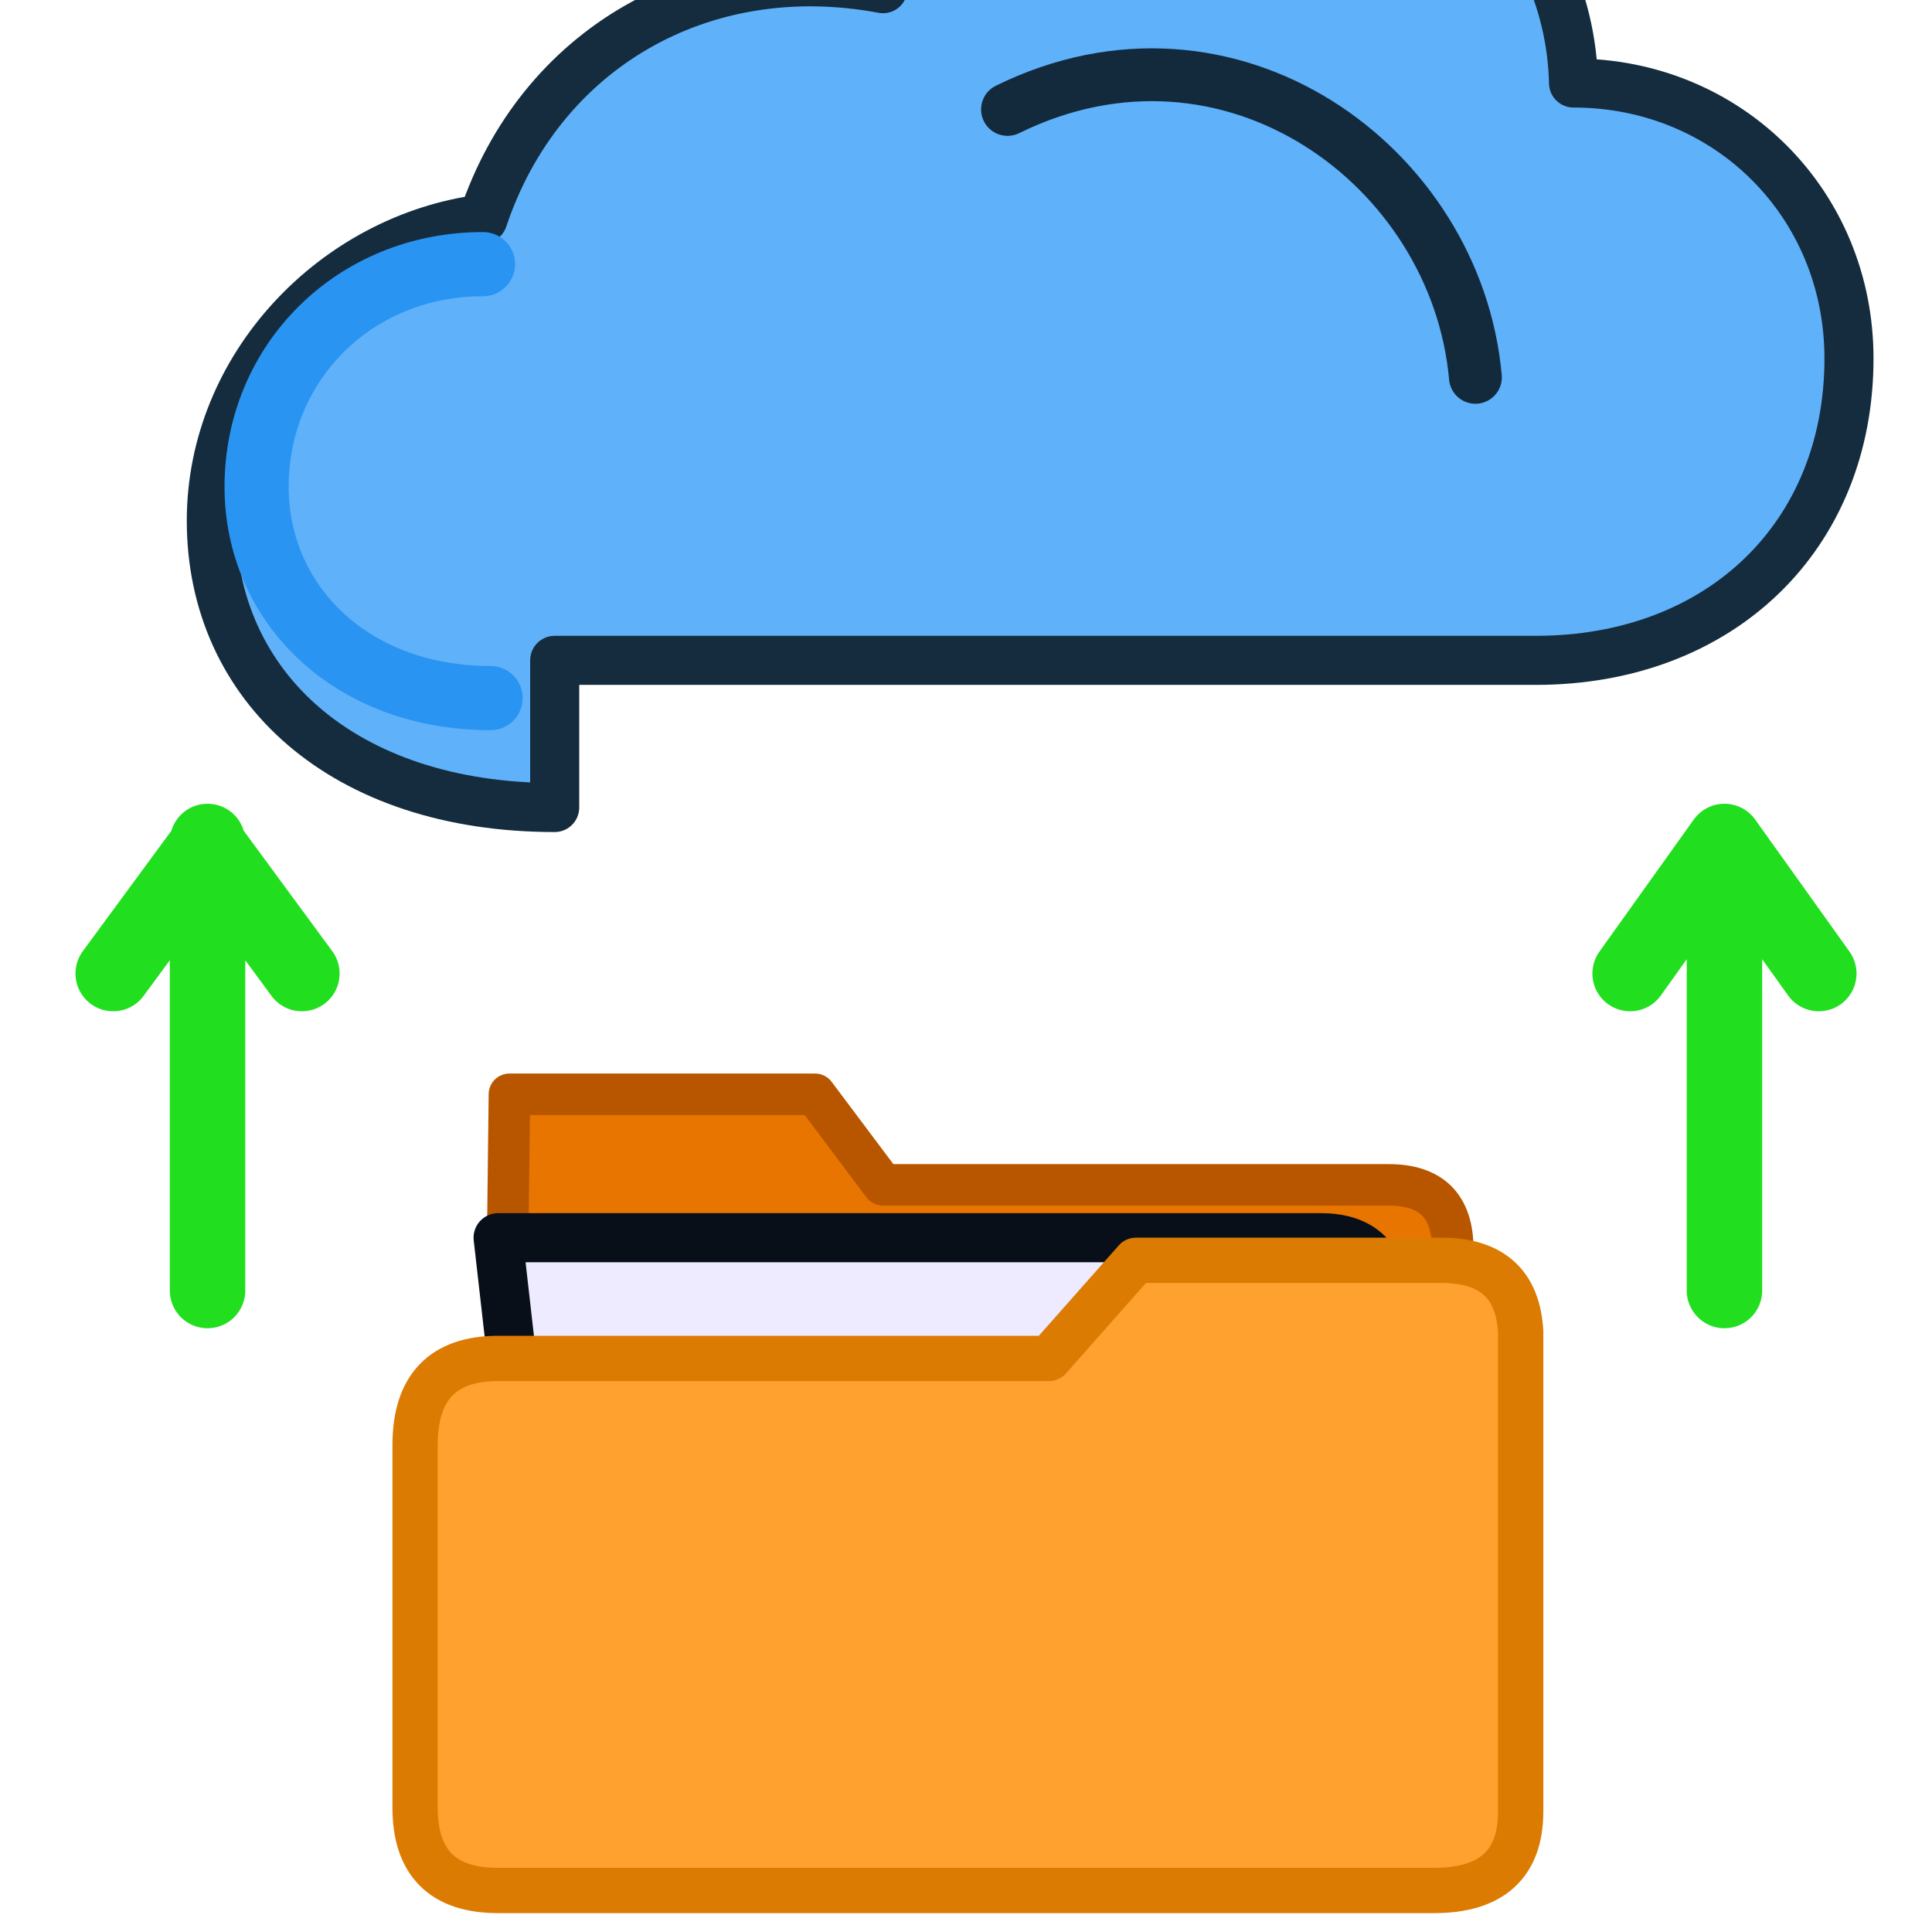
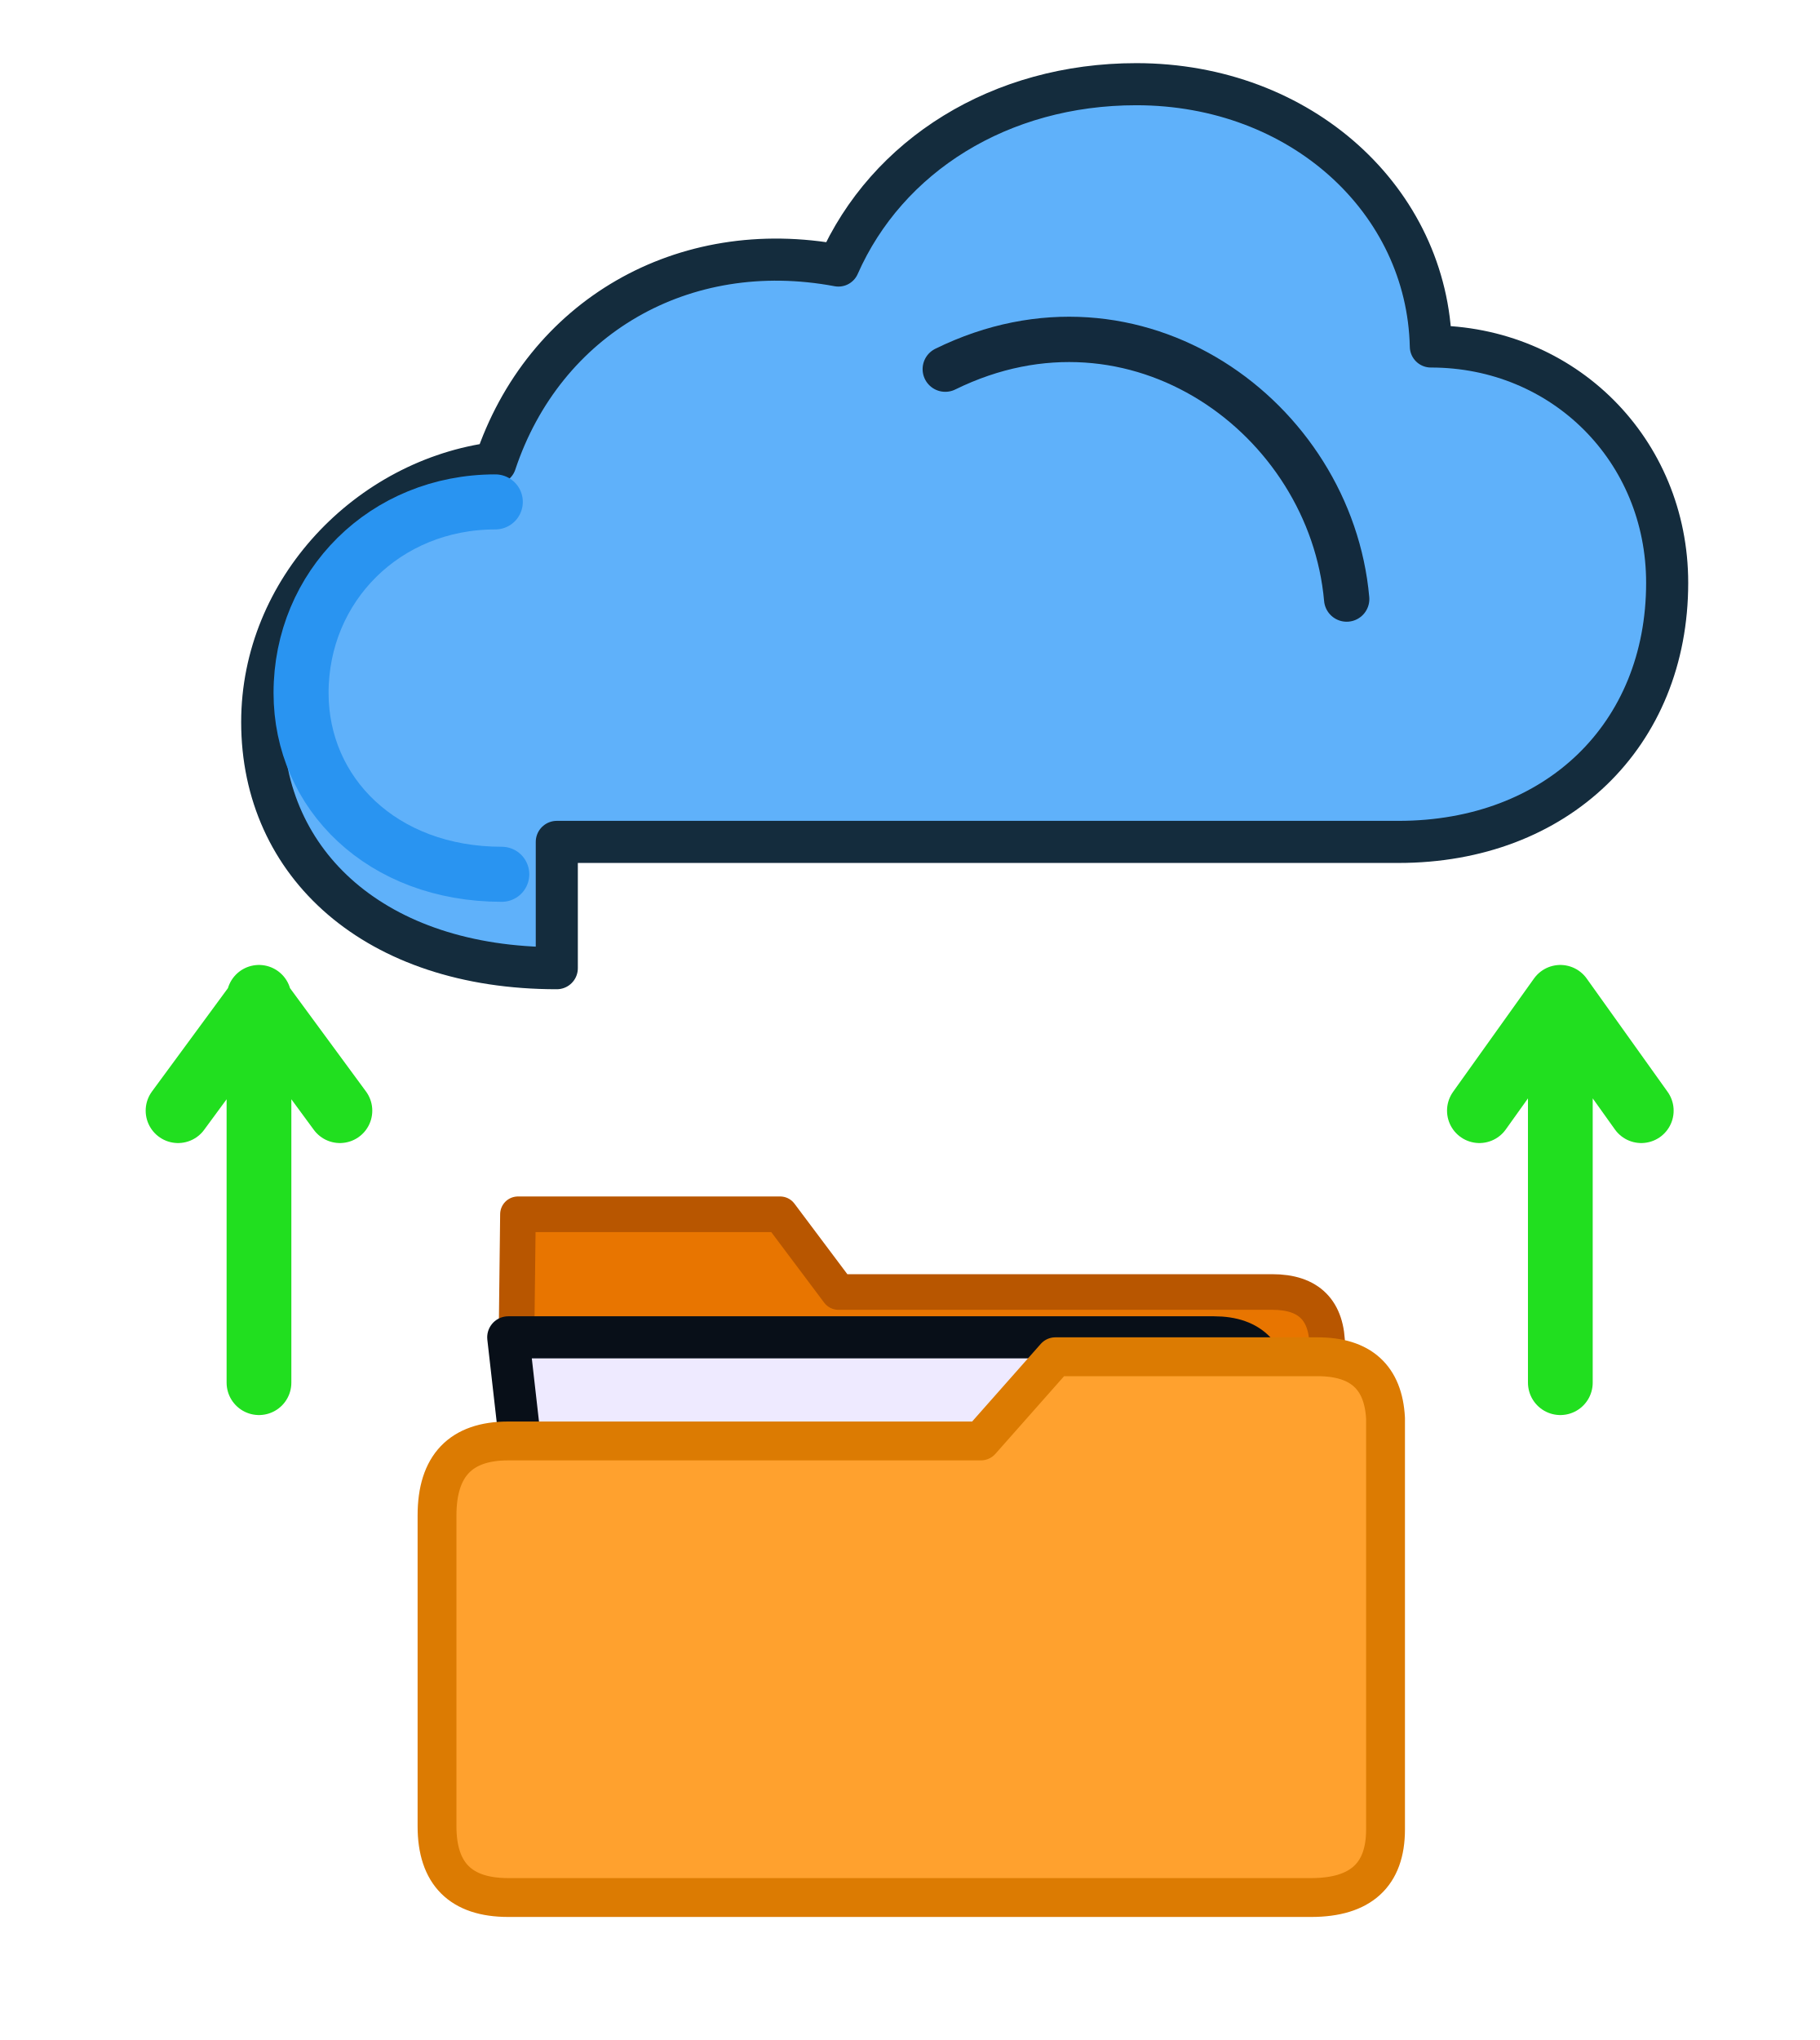
- <svg xmlns="http://www.w3.org/2000/svg" viewBox="0 0 512 512">
+ <svg xmlns="http://www.w3.org/2000/svg" viewBox="-25 -85 562 630">
  <g stroke-linecap="round" stroke-linejoin="round">
    <path d="M147 214c-56 0-91-32-91-76 0-41 33-75 72-80 15-45 58-70 106-61 15-34 50-56 92-56 51 0 90 36 91 81 41 0 73 32 73 73 0 47-34 80-83 80H147Z" fill="#5fb1fa" stroke="#142c3d" stroke-width="13" />
    <path d="M130 185c-37 0-62-25-62-56 0-33 26-59 60-59" stroke="#2994f1" stroke-width="17" fill="none" />
    <path d="M267 29c59-29 119 15 124 71" stroke="#132a3d" stroke-width="14" fill="none" />
    <path d="M55 342V223M30 258l25-34 25 34" fill="none" stroke="#21df1f" stroke-width="20" />
    <path d="M457 342V223m-25 35 25-35 25 35" fill="none" stroke="#21df1f" stroke-width="20" />
    <path d="M135 290h81l18 24h134q17 0 17 17v44H134Z" fill="#e87500" stroke="#b85600" stroke-width="11" />
    <path d="M132 328h218q17 0 17 18v26H137Z" fill="#eeeaff" stroke="#080f18" stroke-width="13" />
    <path d="M132 360h146l23-26h81q20 0 21 19v127q0 21-23 21H132q-22 0-22-22V383q0-23 22-23Z" fill="#ffa12e" stroke="#dc7b02" stroke-width="12" />
  </g>
</svg>
